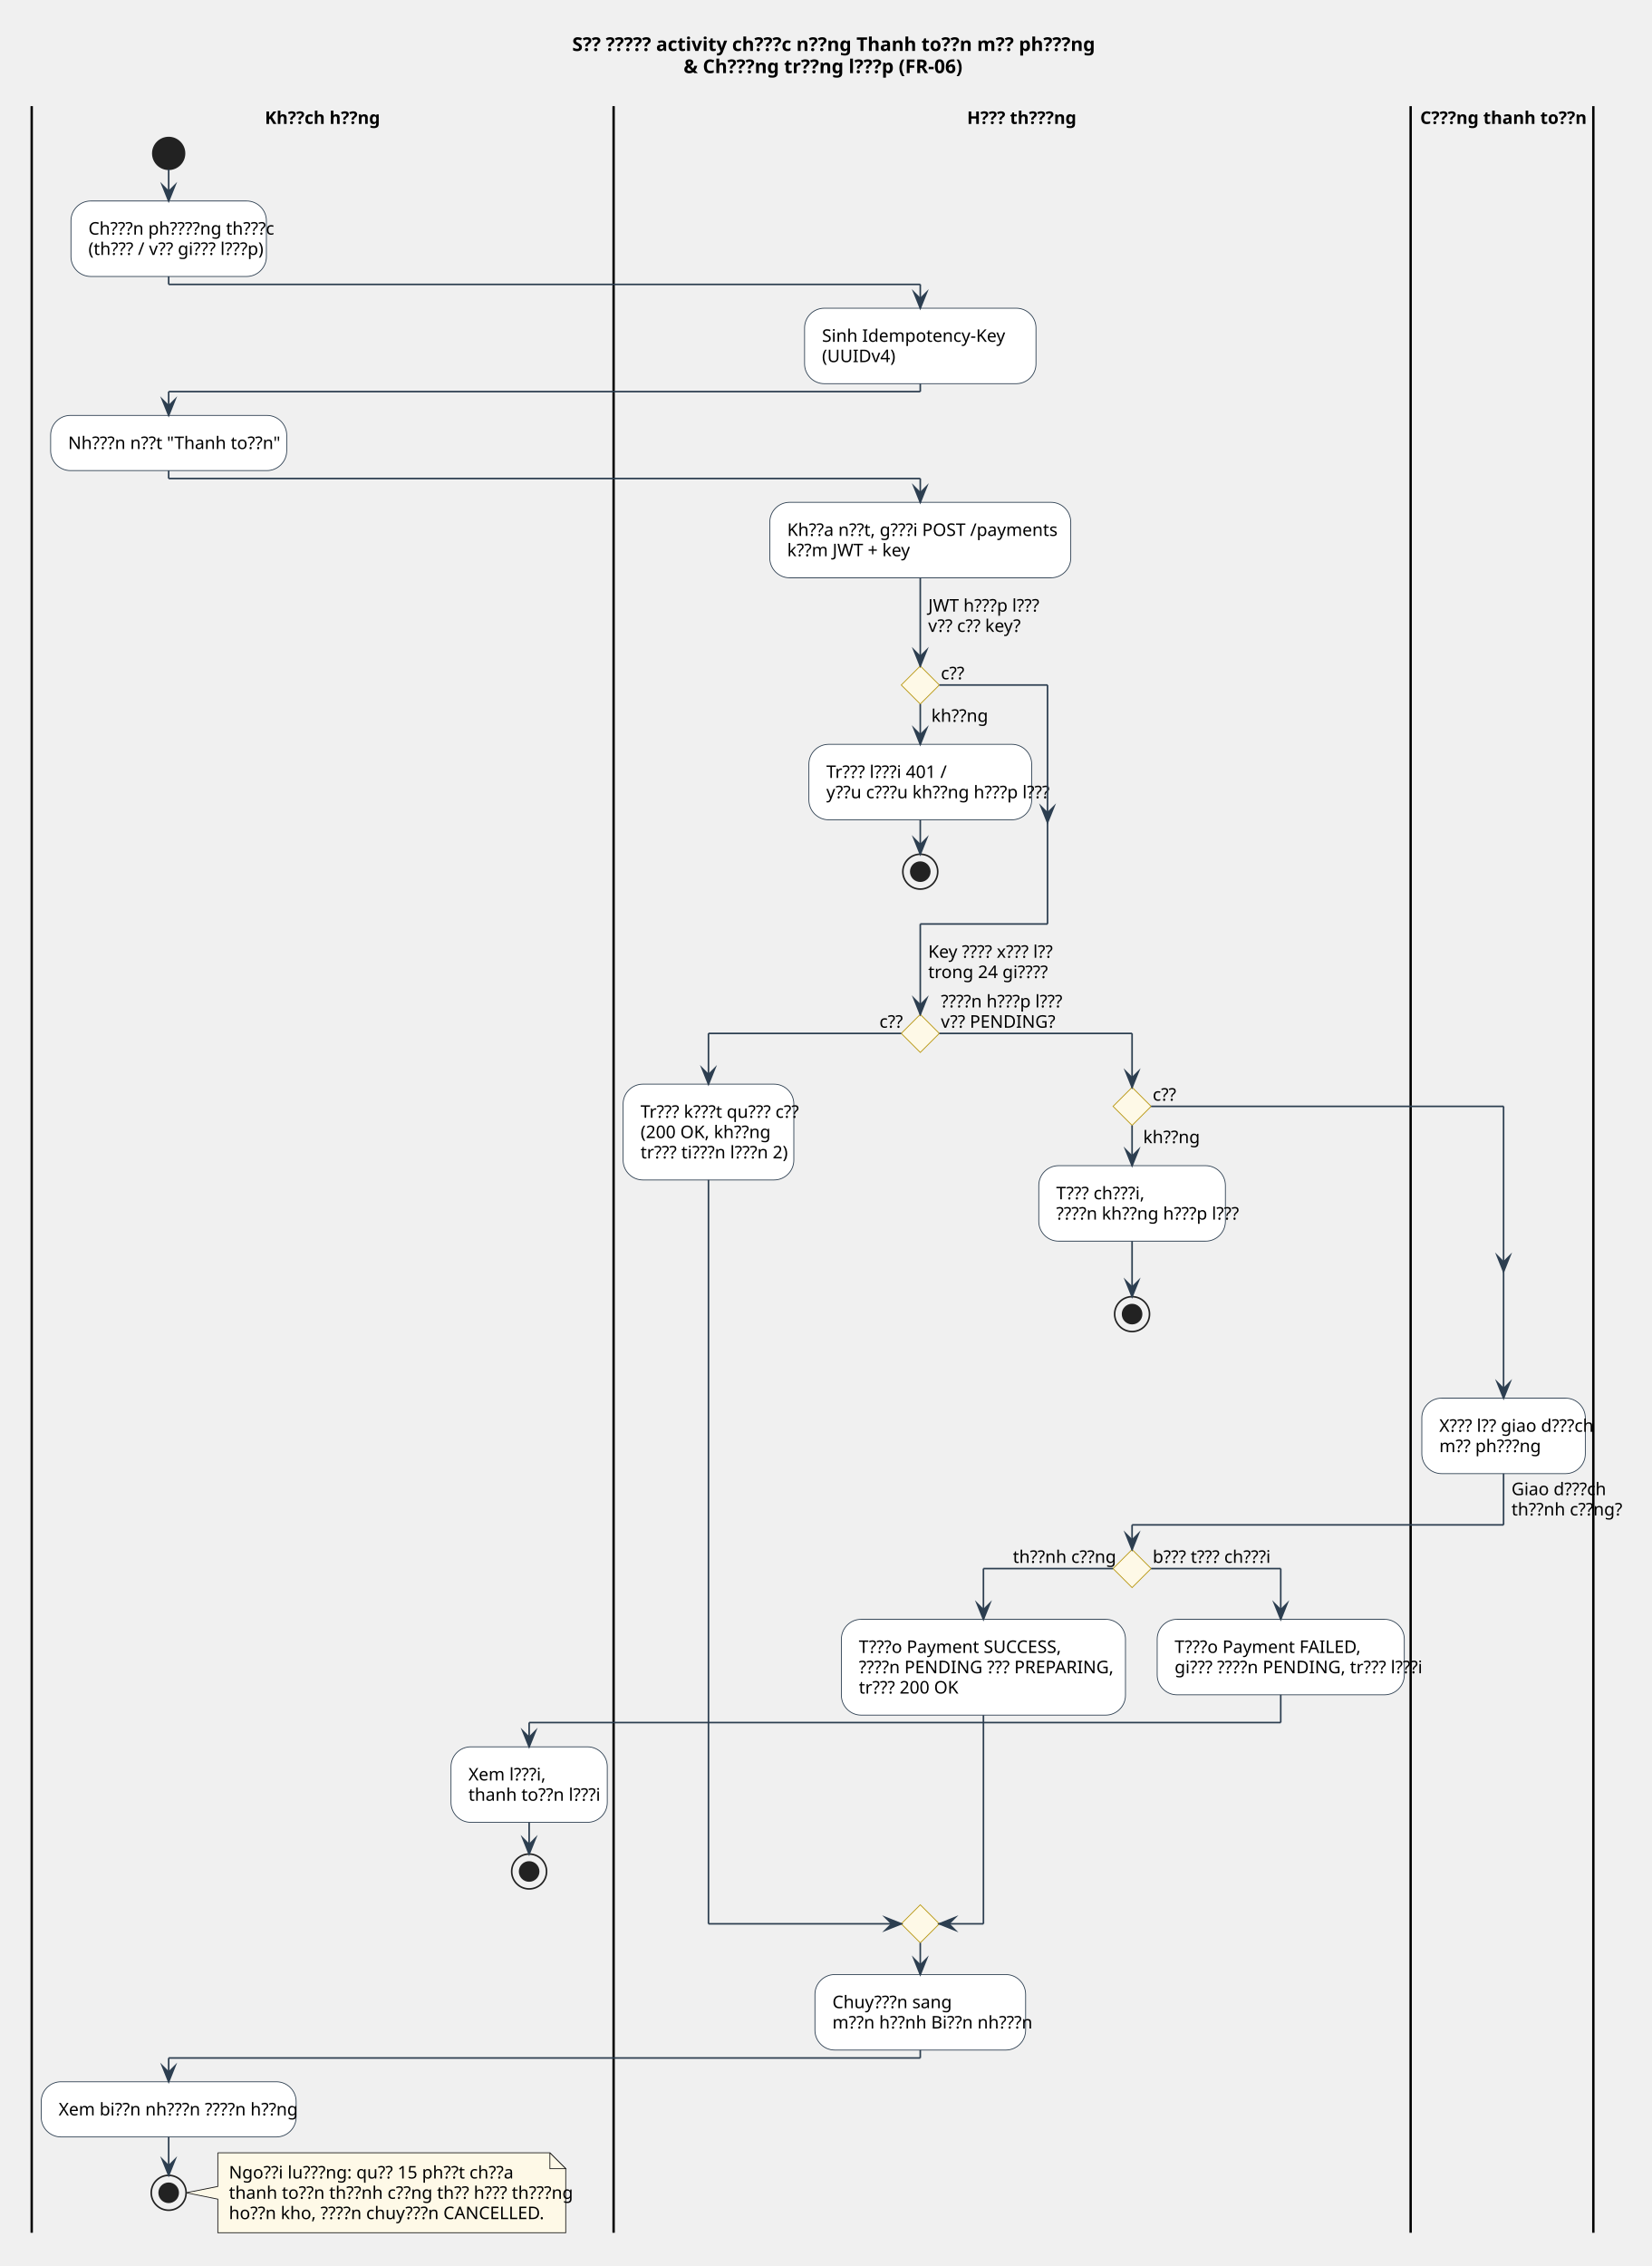
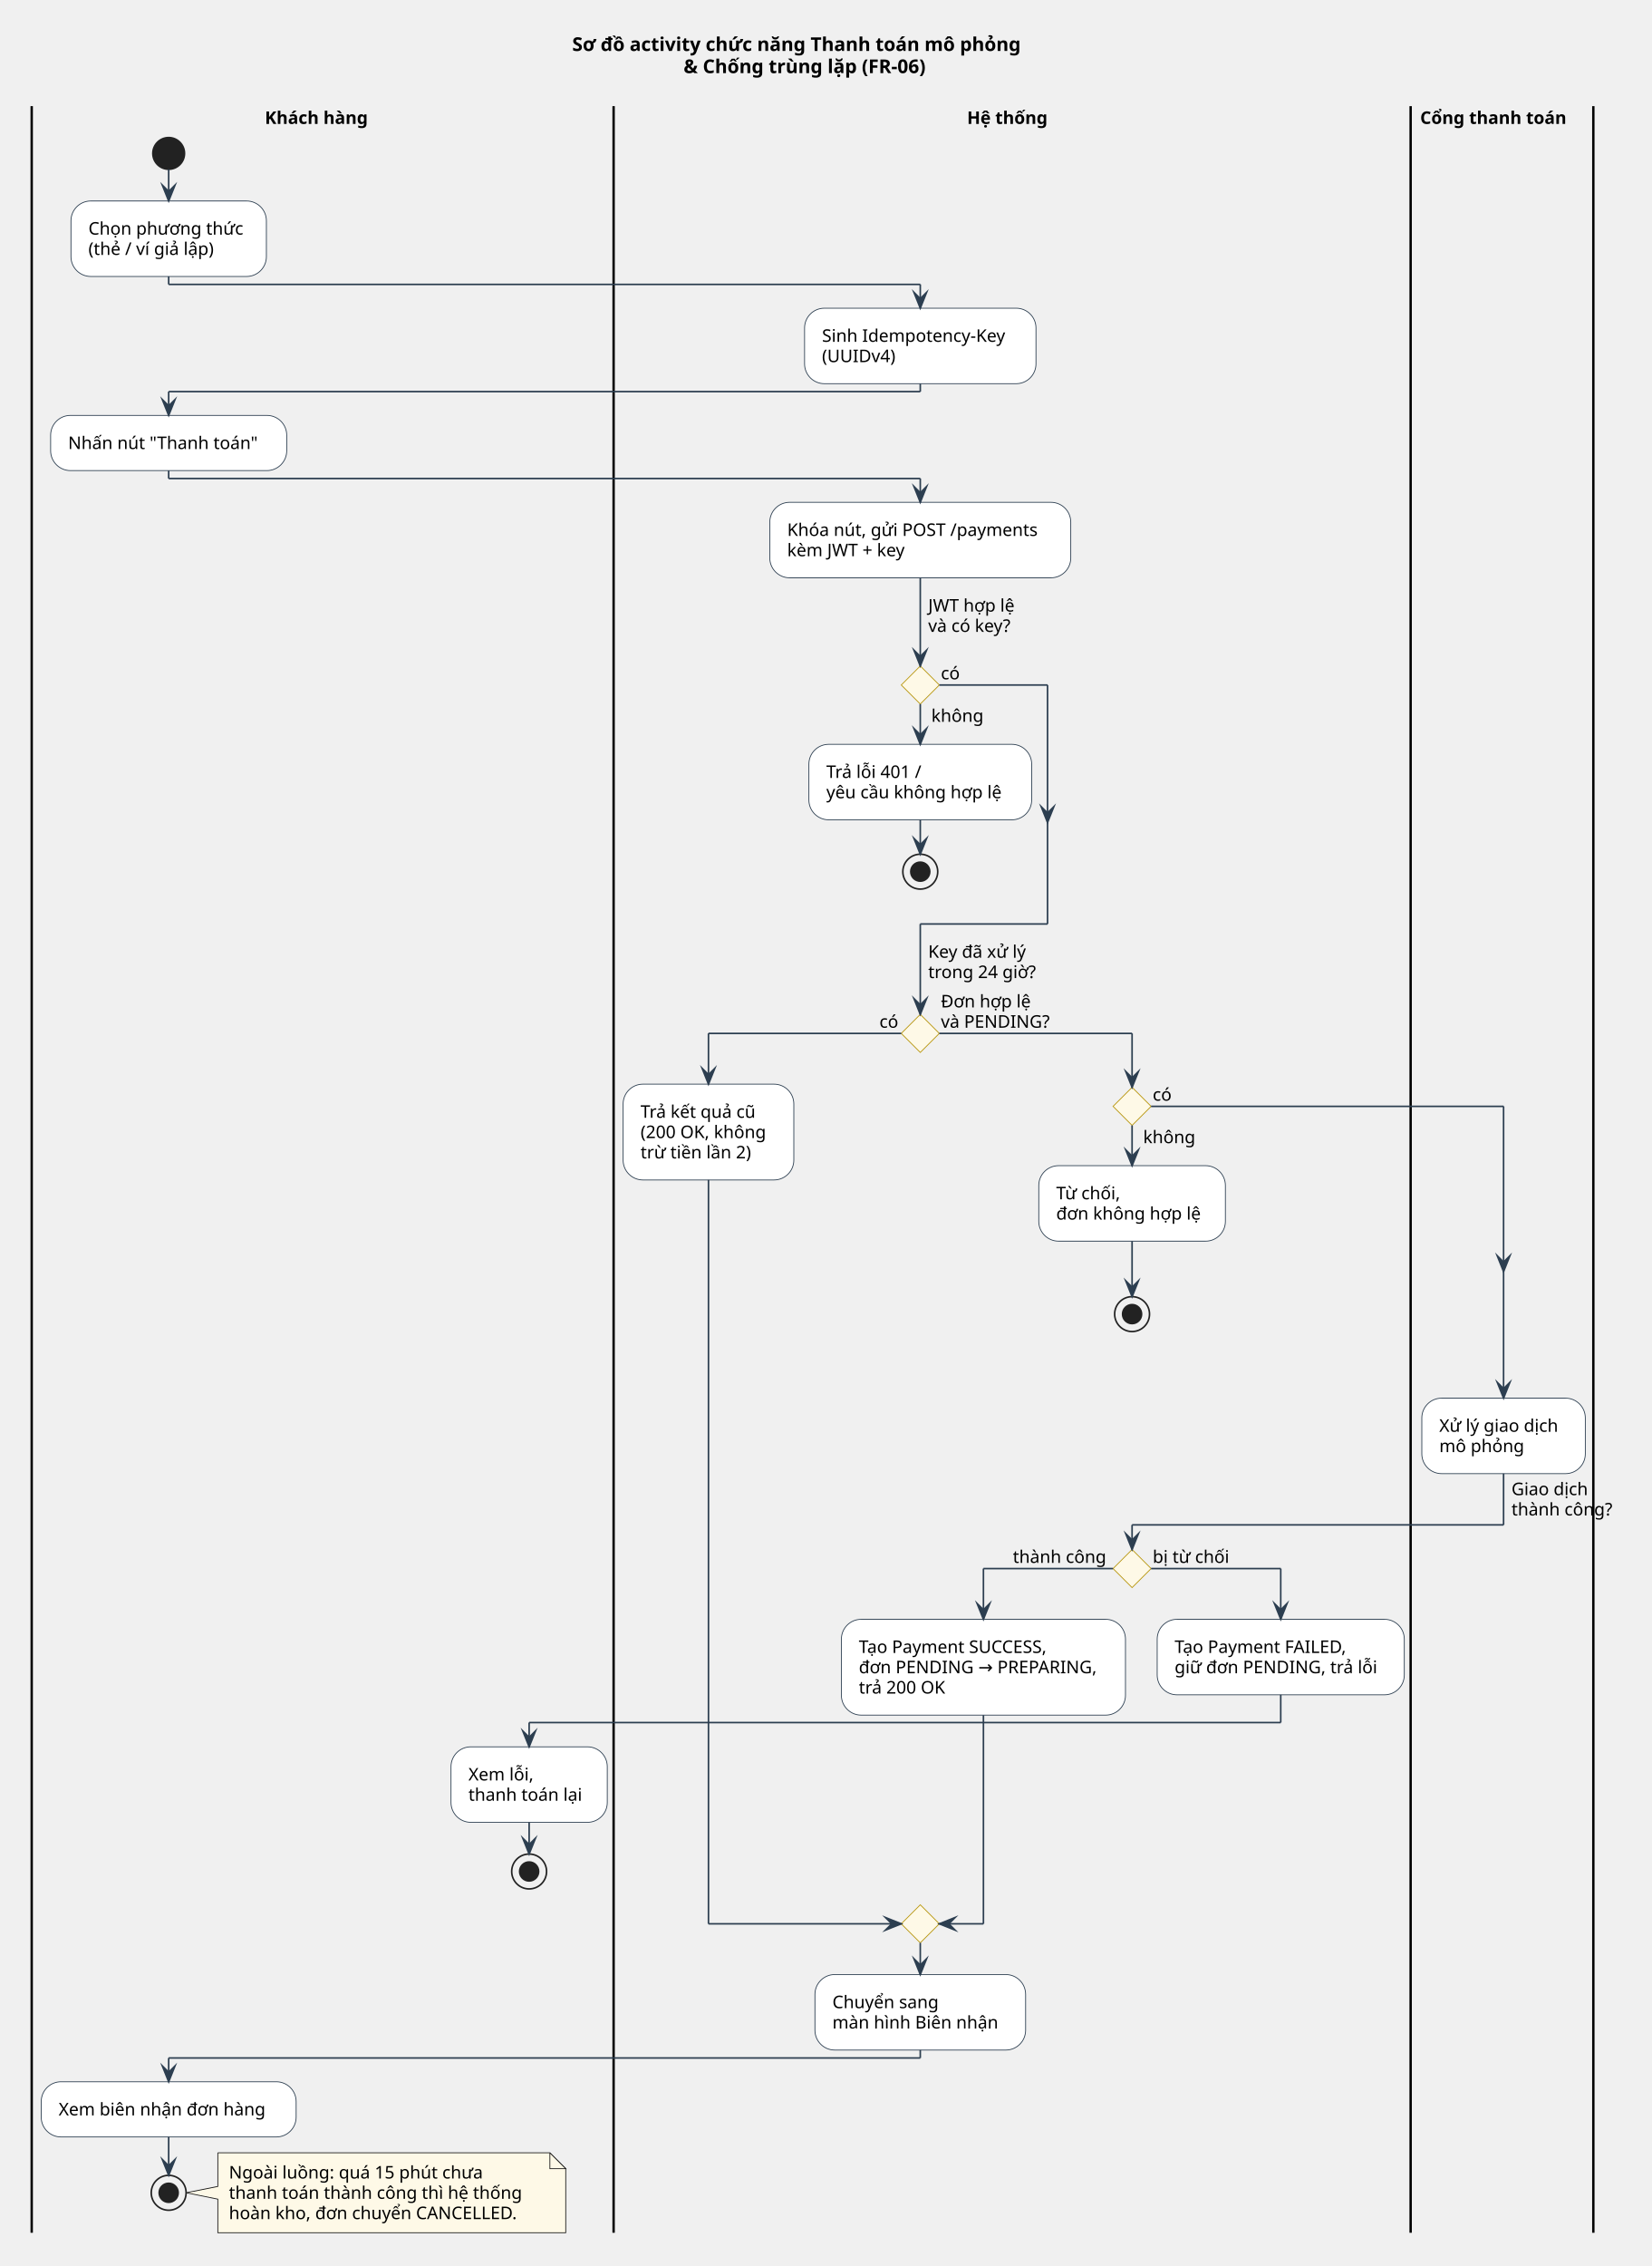
<svg xmlns="http://www.w3.org/2000/svg" version="1.1" data-diagram-type="ACTIVITY" style="width:1042px;height:1429px;background:#FFFFFF;" width="1042px" height="1429px" viewBox="0 0 1042 1429" zoomAndPan="magnify" preserveAspectRatio="none" contentStyleType="text/css">
  <defs />
  <g font-family="sans-serif" lengthAdjust="spacing">
    <g class="title" data-source-line="1">
-       <text x="360.932" y="32.139" fill="#000" font-size="12" textLength="318.574" font-weight="700">S?? ????? activity ch???c n??ng Thanh to??n m?? ph???ng</text>
-       <text x="431.16" y="46.107" fill="#000" font-size="12" textLength="178.119" font-weight="700">&amp; Ch???ng tr??ng l???p (FR-06)</text>
+       <text x="360.932" y="32.139" fill="#000" font-size="12" textLength="318.574" font-weight="700">Sơ đồ activity chức năng Thanh toán mô phỏng</text>
+       <text x="431.16" y="46.107" fill="#000" font-size="12" textLength="178.119" font-weight="700">&amp; Chống trùng lặp (FR-06)</text>
    </g>
    <rect x="20" y="66.938" width="986.937" height="14.805" fill="none" style="stroke:none;" />
    <ellipse cx="106.395" cy="96.742" rx="10" ry="10" fill="#222" style="stroke:#222;stroke-width:1;" />
    <rect x="44.764" y="126.742" width="123.261" height="47.609" fill="#FFF" style="stroke:#2C3E50;stroke-width:0.5;" rx="12.5" ry="12.5" />
-     <text x="55.764" y="147.953" fill="#000" font-size="11" textLength="101.261">Ch???n ph????ng th???c</text>
-     <text x="55.764" y="160.757" fill="#000" font-size="11" textLength="87.452">(th??? / v?? gi??? l???p)</text>
+     <text x="55.764" y="147.953" fill="#000" font-size="11" textLength="101.261">Chọn phương thức</text>
+     <text x="55.764" y="160.757" fill="#000" font-size="11" textLength="87.452">(thẻ / ví giả lập)</text>
    <rect x="31.94" y="261.961" width="148.908" height="34.805" fill="#FFF" style="stroke:#2C3E50;stroke-width:0.5;" rx="12.5" ry="12.5" />
-     <text x="42.94" y="283.171" fill="#000" font-size="11" textLength="126.908">Nh???n n??t "Thanh to??n"</text>
+     <text x="42.94" y="283.171" fill="#000" font-size="11" textLength="126.908">Nhấn nút "Thanh toán"</text>
    <rect x="284.475" y="1101.598" width="98.57" height="47.609" fill="#FFF" style="stroke:#2C3E50;stroke-width:0.5;" rx="12.5" ry="12.5" />
-     <text x="295.475" y="1122.808" fill="#000" font-size="11" textLength="44.854">Xem l???i,</text>
-     <text x="295.475" y="1135.613" fill="#000" font-size="11" textLength="76.57">thanh to??n l???i</text>
+     <text x="295.475" y="1122.808" fill="#000" font-size="11" textLength="44.854">Xem lỗi,</text>
+     <text x="295.475" y="1135.613" fill="#000" font-size="11" textLength="76.57">thanh toán lại</text>
    <ellipse cx="333.76" cy="1180.207" rx="11" ry="11" fill="none" style="stroke:#222;stroke-width:1;" />
    <ellipse cx="333.76" cy="1180.207" rx="6" ry="6" fill="#222" style="stroke:#222;stroke-width:1;" />
    <rect x="26" y="1312.816" width="160.789" height="34.805" fill="#FFF" style="stroke:#2C3E50;stroke-width:0.5;" rx="12.5" ry="12.5" />
-     <text x="37" y="1334.027" fill="#000" font-size="11" textLength="138.789">Xem bi??n nh???n ????n h??ng</text>
+     <text x="37" y="1334.027" fill="#000" font-size="11" textLength="138.789">Xem biên nhận đơn hàng</text>
    <path d="M137.395,1357.621 L137.395,1378.828 L117.395,1382.828 L137.395,1386.828 L137.395,1408.035 A0,0 0 0 0 137.395,1408.035 L356.848,1408.035 A0,0 0 0 0 356.848,1408.035 L356.848,1367.621 L346.848,1357.621 L137.395,1357.621 A0,0 0 0 0 137.395,1357.621" style="stroke:#181818;stroke-width:0.5;" fill="#FEF9E7" />
    <path d="M346.848,1357.621 L346.848,1367.621 L356.848,1367.621 L346.848,1357.621" style="stroke:#181818;stroke-width:0.5;" fill="#FEF9E7" />
-     <text x="144.395" y="1373.832" fill="#000" font-size="11" textLength="170.301">Ngo??i lu???ng: qu?? 15 ph??t ch??a</text>
-     <text x="144.395" y="1386.636" fill="#000" font-size="11" textLength="196.453">thanh to??n th??nh c??ng th?? h??? th???ng</text>
-     <text x="144.395" y="1399.441" fill="#000" font-size="11" textLength="195.132">ho??n kho, ????n chuy???n CANCELLED.</text>
+     <text x="144.395" y="1373.832" fill="#000" font-size="11" textLength="170.301">Ngoài luồng: quá 15 phút chưa</text>
+     <text x="144.395" y="1386.636" fill="#000" font-size="11" textLength="196.453">thanh toán thành công thì hệ thống</text>
+     <text x="144.395" y="1399.441" fill="#000" font-size="11" textLength="195.132">hoàn kho, đơn chuyển CANCELLED.</text>
    <ellipse cx="106.395" cy="1382.828" rx="11" ry="11" fill="none" style="stroke:#222;stroke-width:1;" />
    <ellipse cx="106.395" cy="1382.828" rx="6" ry="6" fill="#222" style="stroke:#222;stroke-width:1;" />
    <line x1="20" y1="66.938" x2="20" y2="1408.035" style="stroke:#000;stroke-width:1.5;" />
    <rect x="507.497" y="194.352" width="145.97" height="47.609" fill="#FFF" style="stroke:#2C3E50;stroke-width:0.5;" rx="12.5" ry="12.5" />
    <text x="518.497" y="215.562" fill="#000" font-size="11" textLength="123.97">Sinh Idempotency-Key</text>
    <text x="518.497" y="228.367" fill="#000" font-size="11" textLength="49.908">(UUIDv4)</text>
    <rect x="485.564" y="316.766" width="189.836" height="47.609" fill="#FFF" style="stroke:#2C3E50;stroke-width:0.5;" rx="12.5" ry="12.5" />
-     <text x="496.564" y="337.976" fill="#000" font-size="11" textLength="167.836">Kh??a n??t, g???i POST /payments</text>
-     <text x="496.564" y="350.781" fill="#000" font-size="11" textLength="84.047">k??m JWT + key</text>
+     <text x="496.564" y="337.976" fill="#000" font-size="11" textLength="167.836">Khóa nút, gửi POST /payments</text>
+     <text x="496.564" y="350.781" fill="#000" font-size="11" textLength="84.047">kèm JWT + key</text>
    <rect x="510.217" y="469.387" width="140.529" height="47.609" fill="#FFF" style="stroke:#2C3E50;stroke-width:0.5;" rx="12.5" ry="12.5" />
-     <text x="521.217" y="490.597" fill="#000" font-size="11" textLength="66.016">Tr??? l???i 401 /</text>
-     <text x="521.217" y="503.402" fill="#000" font-size="11" textLength="118.529">y??u c???u kh??ng h???p l???</text>
+     <text x="521.217" y="490.597" fill="#000" font-size="11" textLength="66.016">Trả lỗi 401 /</text>
+     <text x="521.217" y="503.402" fill="#000" font-size="11" textLength="118.529">yêu cầu không hợp lệ</text>
    <ellipse cx="580.482" cy="549.691" rx="11" ry="11" fill="none" style="stroke:#222;stroke-width:1;" />
    <ellipse cx="580.482" cy="549.691" rx="6" ry="6" fill="#222" style="stroke:#222;stroke-width:1;" />
    <polygon points="580.482,419.984,592.482,431.984,580.482,443.984,568.482,431.984,580.482,419.984" fill="#FEF9E7" style="stroke:#B7950B;stroke-width:0.5;stroke-linejoin:miter;stroke-miterlimit:10;" />
-     <text x="587.482" y="455.195" fill="#000" font-size="11" textLength="34.026">kh??ng</text>
-     <text x="593.482" y="428.39" fill="#000" font-size="11" textLength="12.778">c??</text>
+     <text x="587.482" y="455.195" fill="#000" font-size="11" textLength="34.026">không</text>
+     <text x="593.482" y="428.39" fill="#000" font-size="11" textLength="12.778">có</text>
    <polygon points="580.482,639.7,592.482,651.7,580.482,663.7,568.482,651.7,580.482,639.7" fill="#FEF9E7" style="stroke:#B7950B;stroke-width:0.5;stroke-linejoin:miter;stroke-miterlimit:10;" />
-     <text x="554.704" y="648.105" fill="#000" font-size="11" textLength="12.778">c??</text>
-     <text x="593.482" y="635.301" fill="#000" font-size="11" textLength="59.727">????n h???p l???</text>
-     <text x="593.482" y="648.105" fill="#000" font-size="11" textLength="72.864">v?? PENDING?</text>
+     <text x="554.704" y="648.105" fill="#000" font-size="11" textLength="12.778">có</text>
+     <text x="593.482" y="635.301" fill="#000" font-size="11" textLength="59.727">Đơn hợp lệ</text>
+     <text x="593.482" y="648.105" fill="#000" font-size="11" textLength="72.864">và PENDING?</text>
    <rect x="393.045" y="683.7" width="107.674" height="60.414" fill="#FFF" style="stroke:#2C3E50;stroke-width:0.5;" rx="12.5" ry="12.5" />
-     <text x="404.045" y="704.91" fill="#000" font-size="11" textLength="79.637">Tr??? k???t qu??? c??</text>
-     <text x="404.045" y="717.715" fill="#000" font-size="11" textLength="85.674">(200 OK, kh??ng</text>
-     <text x="404.045" y="730.52" fill="#000" font-size="11" textLength="75.464">tr??? ti???n l???n 2)</text>
+     <text x="404.045" y="704.91" fill="#000" font-size="11" textLength="79.637">Trả kết quả cũ</text>
+     <text x="404.045" y="717.715" fill="#000" font-size="11" textLength="85.674">(200 OK, không</text>
+     <text x="404.045" y="730.52" fill="#000" font-size="11" textLength="75.464">trừ tiền lần 2)</text>
    <rect x="655.227" y="735.102" width="117.708" height="47.609" fill="#FFF" style="stroke:#2C3E50;stroke-width:0.5;" rx="12.5" ry="12.5" />
-     <text x="666.227" y="756.313" fill="#000" font-size="11" textLength="43.49">T??? ch???i,</text>
-     <text x="666.227" y="769.117" fill="#000" font-size="11" textLength="95.708">????n kh??ng h???p l???</text>
+     <text x="666.227" y="756.313" fill="#000" font-size="11" textLength="43.49">Từ chối,</text>
+     <text x="666.227" y="769.117" fill="#000" font-size="11" textLength="95.708">đơn không hợp lệ</text>
    <ellipse cx="714.081" cy="828.711" rx="11" ry="11" fill="none" style="stroke:#222;stroke-width:1;" />
    <ellipse cx="714.081" cy="828.711" rx="6" ry="6" fill="#222" style="stroke:#222;stroke-width:1;" />
    <polygon points="714.081,685.7,726.081,697.7,714.081,709.7,702.081,697.7,714.081,685.7" fill="#FEF9E7" style="stroke:#B7950B;stroke-width:0.5;stroke-linejoin:miter;stroke-miterlimit:10;" />
-     <text x="721.081" y="720.91" fill="#000" font-size="11" textLength="34.026">kh??ng</text>
-     <text x="727.081" y="694.105" fill="#000" font-size="11" textLength="12.778">c??</text>
+     <text x="721.081" y="720.91" fill="#000" font-size="11" textLength="34.026">không</text>
+     <text x="727.081" y="694.105" fill="#000" font-size="11" textLength="12.778">có</text>
    <polygon points="714.081,977.184,726.081,989.184,714.081,1001.184,702.081,989.184,714.081,977.184" fill="#FEF9E7" style="stroke:#B7950B;stroke-width:0.5;stroke-linejoin:miter;stroke-miterlimit:10;" />
-     <text x="638.884" y="985.589" fill="#000" font-size="11" textLength="62.197">th??nh c??ng</text>
-     <text x="727.081" y="985.589" fill="#000" font-size="11" textLength="51.122">b??? t??? ch???i</text>
+     <text x="638.884" y="985.589" fill="#000" font-size="11" textLength="62.197">thành công</text>
+     <text x="727.081" y="985.589" fill="#000" font-size="11" textLength="51.122">bị từ chối</text>
    <rect x="530.72" y="1021.184" width="179.19" height="60.414" fill="#FFF" style="stroke:#2C3E50;stroke-width:0.5;" rx="12.5" ry="12.5" />
-     <text x="541.72" y="1042.394" fill="#000" font-size="11" textLength="130.641">T???o Payment SUCCESS,</text>
-     <text x="541.72" y="1055.199" fill="#000" font-size="11" textLength="157.19">????n PENDING ??? PREPARING,</text>
-     <text x="541.72" y="1068.003" fill="#000" font-size="11" textLength="59.437">tr??? 200 OK</text>
+     <text x="541.72" y="1042.394" fill="#000" font-size="11" textLength="130.641">Tạo Payment SUCCESS,</text>
+     <text x="541.72" y="1055.199" fill="#000" font-size="11" textLength="157.19">đơn PENDING → PREPARING,</text>
+     <text x="541.72" y="1068.003" fill="#000" font-size="11" textLength="59.437">trả 200 OK</text>
    <rect x="729.91" y="1021.184" width="155.875" height="47.609" fill="#FFF" style="stroke:#2C3E50;stroke-width:0.5;" rx="12.5" ry="12.5" />
-     <text x="740.91" y="1042.394" fill="#000" font-size="11" textLength="117.976">T???o Payment FAILED,</text>
-     <text x="740.91" y="1055.199" fill="#000" font-size="11" textLength="133.875">gi??? ????n PENDING, tr??? l???i</text>
+     <text x="740.91" y="1042.394" fill="#000" font-size="11" textLength="117.976">Tạo Payment FAILED,</text>
+     <text x="740.91" y="1055.199" fill="#000" font-size="11" textLength="133.875">giữ đơn PENDING, trả lỗi</text>
    <polygon points="580.482,1201.207,592.482,1213.207,580.482,1225.207,568.482,1213.207,580.482,1201.207" fill="#FEF9E7" style="stroke:#B7950B;stroke-width:0.5;stroke-linejoin:miter;stroke-miterlimit:10;" />
    <rect x="514.039" y="1245.207" width="132.886" height="47.609" fill="#FFF" style="stroke:#2C3E50;stroke-width:0.5;" rx="12.5" ry="12.5" />
-     <text x="525.039" y="1266.417" fill="#000" font-size="11" textLength="71.795">Chuy???n sang</text>
-     <text x="525.039" y="1279.222" fill="#000" font-size="11" textLength="110.886">m??n h??nh Bi??n nh???n</text>
+     <text x="525.039" y="1266.417" fill="#000" font-size="11" textLength="71.795">Chuyển sang</text>
+     <text x="525.039" y="1279.222" fill="#000" font-size="11" textLength="110.886">màn hình Biên nhận</text>
    <line x1="387.045" y1="66.938" x2="387.045" y2="1408.035" style="stroke:#000;stroke-width:1.5;" />
    <rect x="896.838" y="881.711" width="103.13" height="47.609" fill="#FFF" style="stroke:#2C3E50;stroke-width:0.5;" rx="12.5" ry="12.5" />
-     <text x="907.838" y="902.922" fill="#000" font-size="11" textLength="81.13">X??? l?? giao d???ch</text>
-     <text x="907.838" y="915.727" fill="#000" font-size="11" textLength="55.58">m?? ph???ng</text>
+     <text x="907.838" y="902.922" fill="#000" font-size="11" textLength="81.13">Xử lý giao dịch</text>
+     <text x="907.838" y="915.727" fill="#000" font-size="11" textLength="55.58">mô phỏng</text>
    <line x1="889.784" y1="66.938" x2="889.784" y2="1408.035" style="stroke:#000;stroke-width:1.5;" />
    <line x1="1005.022" y1="66.938" x2="1005.022" y2="1408.035" style="stroke:#000;stroke-width:1.5;" />
    <line x1="106.395" y1="106.742" x2="106.395" y2="126.742" style="stroke:#2C3E50;stroke-width:1;" />
    <polygon points="102.395,116.742,106.395,126.742,110.395,116.742,106.395,120.742" fill="#2C3E50" style="stroke:#2C3E50;stroke-width:1;stroke-linejoin:miter;stroke-miterlimit:10;" />
    <line x1="333.76" y1="1149.207" x2="333.76" y2="1169.207" style="stroke:#2C3E50;stroke-width:1;" />
    <polygon points="329.76,1159.207,333.76,1169.207,337.76,1159.207,333.76,1163.207" fill="#2C3E50" style="stroke:#2C3E50;stroke-width:1;stroke-linejoin:miter;stroke-miterlimit:10;" />
    <line x1="106.395" y1="1347.621" x2="106.395" y2="1371.828" style="stroke:#2C3E50;stroke-width:1;" />
    <polygon points="102.395,1361.828,106.395,1371.828,110.395,1361.828,106.395,1365.828" fill="#2C3E50" style="stroke:#2C3E50;stroke-width:1;stroke-linejoin:miter;stroke-miterlimit:10;" />
    <line x1="580.482" y1="516.996" x2="580.482" y2="538.691" style="stroke:#2C3E50;stroke-width:1;" />
    <polygon points="576.482,528.691,580.482,538.691,584.482,528.691,580.482,532.691" fill="#2C3E50" style="stroke:#2C3E50;stroke-width:1;stroke-linejoin:miter;stroke-miterlimit:10;" />
    <line x1="580.482" y1="443.984" x2="580.482" y2="469.387" style="stroke:#2C3E50;stroke-width:1;" />
    <polygon points="576.482,459.387,580.482,469.387,584.482,459.387,580.482,463.387" fill="#2C3E50" style="stroke:#2C3E50;stroke-width:1;stroke-linejoin:miter;stroke-miterlimit:10;" />
    <line x1="592.482" y1="431.984" x2="660.746" y2="431.984" style="stroke:#2C3E50;stroke-width:1;" />
    <polygon points="656.746,508.691,660.746,518.691,664.746,508.691,660.746,512.691" fill="#2C3E50" style="stroke:#2C3E50;stroke-width:1;stroke-linejoin:miter;stroke-miterlimit:10;" />
    <line x1="660.746" y1="431.984" x2="660.746" y2="582.691" style="stroke:#2C3E50;stroke-width:1;" />
    <line x1="660.746" y1="582.691" x2="580.482" y2="582.691" style="stroke:#2C3E50;stroke-width:1;" />
    <line x1="580.482" y1="364.375" x2="580.482" y2="419.984" style="stroke:#2C3E50;stroke-width:1;" />
    <polygon points="576.482,409.984,580.482,419.984,584.482,409.984,580.482,413.984" fill="#2C3E50" style="stroke:#2C3E50;stroke-width:1;stroke-linejoin:miter;stroke-miterlimit:10;" />
-     <text x="585.482" y="385.68" fill="#000" font-size="11" textLength="58.341">JWT h???p l???</text>
-     <text x="585.482" y="398.484" fill="#000" font-size="11" textLength="58.507">v?? c?? key?</text>
+     <text x="585.482" y="385.68" fill="#000" font-size="11" textLength="58.341">JWT hợp lệ</text>
+     <text x="585.482" y="398.484" fill="#000" font-size="11" textLength="58.507">và có key?</text>
    <line x1="714.081" y1="782.711" x2="714.081" y2="817.711" style="stroke:#2C3E50;stroke-width:1;" />
    <polygon points="710.081,807.711,714.081,817.711,718.081,807.711,714.081,811.711" fill="#2C3E50" style="stroke:#2C3E50;stroke-width:1;stroke-linejoin:miter;stroke-miterlimit:10;" />
    <line x1="714.081" y1="709.7" x2="714.081" y2="735.102" style="stroke:#2C3E50;stroke-width:1;" />
    <polygon points="710.081,725.102,714.081,735.102,718.081,725.102,714.081,729.102" fill="#2C3E50" style="stroke:#2C3E50;stroke-width:1;stroke-linejoin:miter;stroke-miterlimit:10;" />
    <line x1="726.081" y1="697.7" x2="948.403" y2="697.7" style="stroke:#2C3E50;stroke-width:1;" />
    <polygon points="944.403,791.907,948.403,801.907,952.403,791.907,948.403,795.907" fill="#2C3E50" style="stroke:#2C3E50;stroke-width:1;stroke-linejoin:miter;stroke-miterlimit:10;" />
    <line x1="948.403" y1="697.7" x2="948.403" y2="881.711" style="stroke:#2C3E50;stroke-width:1;" />
    <polygon points="944.403,871.711,948.403,881.711,952.403,871.711,948.403,875.711" fill="#2C3E50" style="stroke:#2C3E50;stroke-width:1;stroke-linejoin:miter;stroke-miterlimit:10;" />
    <line x1="702.081" y1="989.184" x2="620.315" y2="989.184" style="stroke:#2C3E50;stroke-width:1;" />
    <line x1="620.315" y1="989.184" x2="620.315" y2="1021.184" style="stroke:#2C3E50;stroke-width:1;" />
    <polygon points="616.315,1011.184,620.315,1021.184,624.315,1011.184,620.315,1015.184" fill="#2C3E50" style="stroke:#2C3E50;stroke-width:1;stroke-linejoin:miter;stroke-miterlimit:10;" />
    <line x1="726.081" y1="989.184" x2="807.847" y2="989.184" style="stroke:#2C3E50;stroke-width:1;" />
    <line x1="807.847" y1="989.184" x2="807.847" y2="1021.184" style="stroke:#2C3E50;stroke-width:1;" />
    <polygon points="803.847,1011.184,807.847,1021.184,811.847,1011.184,807.847,1015.184" fill="#2C3E50" style="stroke:#2C3E50;stroke-width:1;stroke-linejoin:miter;stroke-miterlimit:10;" />
    <line x1="620.315" y1="1081.598" x2="620.315" y2="1213.207" style="stroke:#2C3E50;stroke-width:1;" />
    <line x1="620.315" y1="1213.207" x2="592.482" y2="1213.207" style="stroke:#2C3E50;stroke-width:1;" />
    <polygon points="602.482,1209.207,592.482,1213.207,602.482,1217.207,598.482,1213.207" fill="#2C3E50" style="stroke:#2C3E50;stroke-width:1;stroke-linejoin:miter;stroke-miterlimit:10;" />
    <line x1="568.482" y1="651.7" x2="446.882" y2="651.7" style="stroke:#2C3E50;stroke-width:1;" />
    <line x1="446.882" y1="651.7" x2="446.882" y2="683.7" style="stroke:#2C3E50;stroke-width:1;" />
    <polygon points="442.882,673.7,446.882,683.7,450.882,673.7,446.882,677.7" fill="#2C3E50" style="stroke:#2C3E50;stroke-width:1;stroke-linejoin:miter;stroke-miterlimit:10;" />
    <line x1="592.482" y1="651.7" x2="714.081" y2="651.7" style="stroke:#2C3E50;stroke-width:1;" />
    <line x1="714.081" y1="651.7" x2="714.081" y2="685.7" style="stroke:#2C3E50;stroke-width:1;" />
    <polygon points="710.081,675.7,714.081,685.7,718.081,675.7,714.081,679.7" fill="#2C3E50" style="stroke:#2C3E50;stroke-width:1;stroke-linejoin:miter;stroke-miterlimit:10;" />
    <line x1="446.882" y1="744.114" x2="446.882" y2="1213.207" style="stroke:#2C3E50;stroke-width:1;" />
    <line x1="446.882" y1="1213.207" x2="568.482" y2="1213.207" style="stroke:#2C3E50;stroke-width:1;" />
    <polygon points="558.482,1209.207,568.482,1213.207,558.482,1217.207,562.482,1213.207" fill="#2C3E50" style="stroke:#2C3E50;stroke-width:1;stroke-linejoin:miter;stroke-miterlimit:10;" />
    <line x1="580.482" y1="582.691" x2="580.482" y2="639.7" style="stroke:#2C3E50;stroke-width:1;" />
    <polygon points="576.482,629.7,580.482,639.7,584.482,629.7,580.482,633.7" fill="#2C3E50" style="stroke:#2C3E50;stroke-width:1;stroke-linejoin:miter;stroke-miterlimit:10;" />
-     <text x="585.482" y="603.996" fill="#000" font-size="11" textLength="67.751">Key ???? x??? l??</text>
-     <text x="585.482" y="616.801" fill="#000" font-size="11" textLength="73.117">trong 24 gi????</text>
+     <text x="585.482" y="603.996" fill="#000" font-size="11" textLength="67.751">Key đã xử lý</text>
+     <text x="585.482" y="616.801" fill="#000" font-size="11" textLength="73.117">trong 24 giờ?</text>
    <line x1="580.482" y1="1225.207" x2="580.482" y2="1245.207" style="stroke:#2C3E50;stroke-width:1;" />
    <polygon points="576.482,1235.207,580.482,1245.207,584.482,1235.207,580.482,1239.207" fill="#2C3E50" style="stroke:#2C3E50;stroke-width:1;stroke-linejoin:miter;stroke-miterlimit:10;" />
    <line x1="106.395" y1="174.352" x2="106.395" y2="179.352" style="stroke:#2C3E50;stroke-width:1;" />
    <line x1="106.395" y1="179.352" x2="580.482" y2="179.352" style="stroke:#2C3E50;stroke-width:1;" />
    <line x1="580.482" y1="179.352" x2="580.482" y2="194.352" style="stroke:#2C3E50;stroke-width:1;" />
    <polygon points="576.482,184.352,580.482,194.352,584.482,184.352,580.482,188.352" fill="#2C3E50" style="stroke:#2C3E50;stroke-width:1;stroke-linejoin:miter;stroke-miterlimit:10;" />
    <line x1="580.482" y1="241.961" x2="580.482" y2="246.961" style="stroke:#2C3E50;stroke-width:1;" />
    <line x1="580.482" y1="246.961" x2="106.395" y2="246.961" style="stroke:#2C3E50;stroke-width:1;" />
    <line x1="106.395" y1="246.961" x2="106.395" y2="261.961" style="stroke:#2C3E50;stroke-width:1;" />
    <polygon points="102.395,251.961,106.395,261.961,110.395,251.961,106.395,255.961" fill="#2C3E50" style="stroke:#2C3E50;stroke-width:1;stroke-linejoin:miter;stroke-miterlimit:10;" />
    <line x1="106.395" y1="296.766" x2="106.395" y2="301.766" style="stroke:#2C3E50;stroke-width:1;" />
    <line x1="106.395" y1="301.766" x2="580.482" y2="301.766" style="stroke:#2C3E50;stroke-width:1;" />
    <line x1="580.482" y1="301.766" x2="580.482" y2="316.766" style="stroke:#2C3E50;stroke-width:1;" />
    <polygon points="576.482,306.766,580.482,316.766,584.482,306.766,580.482,310.766" fill="#2C3E50" style="stroke:#2C3E50;stroke-width:1;stroke-linejoin:miter;stroke-miterlimit:10;" />
    <line x1="807.847" y1="1068.793" x2="807.847" y2="1086.293" style="stroke:#2C3E50;stroke-width:1;" />
    <line x1="807.847" y1="1086.293" x2="333.76" y2="1086.293" style="stroke:#2C3E50;stroke-width:1;" />
    <line x1="333.76" y1="1086.293" x2="333.76" y2="1101.598" style="stroke:#2C3E50;stroke-width:1;" />
    <polygon points="329.76,1091.598,333.76,1101.598,337.76,1091.598,333.76,1095.598" fill="#2C3E50" style="stroke:#2C3E50;stroke-width:1;stroke-linejoin:miter;stroke-miterlimit:10;" />
    <line x1="948.403" y1="929.321" x2="948.403" y2="961.625" style="stroke:#2C3E50;stroke-width:1;" />
    <line x1="948.403" y1="961.625" x2="714.081" y2="961.625" style="stroke:#2C3E50;stroke-width:1;" />
    <line x1="714.081" y1="961.625" x2="714.081" y2="977.184" style="stroke:#2C3E50;stroke-width:1;" />
    <polygon points="710.081,967.184,714.081,977.184,718.081,967.184,714.081,971.184" fill="#2C3E50" style="stroke:#2C3E50;stroke-width:1;stroke-linejoin:miter;stroke-miterlimit:10;" />
-     <text x="953.403" y="942.879" fill="#000" font-size="11" textLength="51.605">Giao d???ch</text>
-     <text x="953.403" y="955.684" fill="#000" font-size="11" textLength="68.036">th??nh c??ng?</text>
+     <text x="953.403" y="942.879" fill="#000" font-size="11" textLength="51.605">Giao dịch</text>
+     <text x="953.403" y="955.684" fill="#000" font-size="11" textLength="68.036">thành công?</text>
    <line x1="580.482" y1="1292.816" x2="580.482" y2="1297.816" style="stroke:#2C3E50;stroke-width:1;" />
    <line x1="580.482" y1="1297.816" x2="106.395" y2="1297.816" style="stroke:#2C3E50;stroke-width:1;" />
    <line x1="106.395" y1="1297.816" x2="106.395" y2="1312.816" style="stroke:#2C3E50;stroke-width:1;" />
    <polygon points="102.395,1302.816,106.395,1312.816,110.395,1302.816,106.395,1306.816" fill="#2C3E50" style="stroke:#2C3E50;stroke-width:1;stroke-linejoin:miter;stroke-miterlimit:10;" />
-     <text x="167.064" y="78.148" fill="#000" font-size="11" textLength="72.918" font-weight="700">Kh??ch h??ng</text>
-     <text x="609.991" y="78.148" fill="#000" font-size="11" textLength="56.848" font-weight="700">H??? th???ng</text>
-     <text x="895.784" y="78.148" fill="#000" font-size="11" textLength="103.238" font-weight="700">C???ng thanh to??n</text>
+     <text x="167.064" y="78.148" fill="#000" font-size="11" textLength="72.918" font-weight="700">Khách hàng</text>
+     <text x="609.991" y="78.148" fill="#000" font-size="11" textLength="56.848" font-weight="700">Hệ thống</text>
+     <text x="895.784" y="78.148" fill="#000" font-size="11" textLength="103.238" font-weight="700">Cổng thanh toán</text>
  </g>
</svg>
